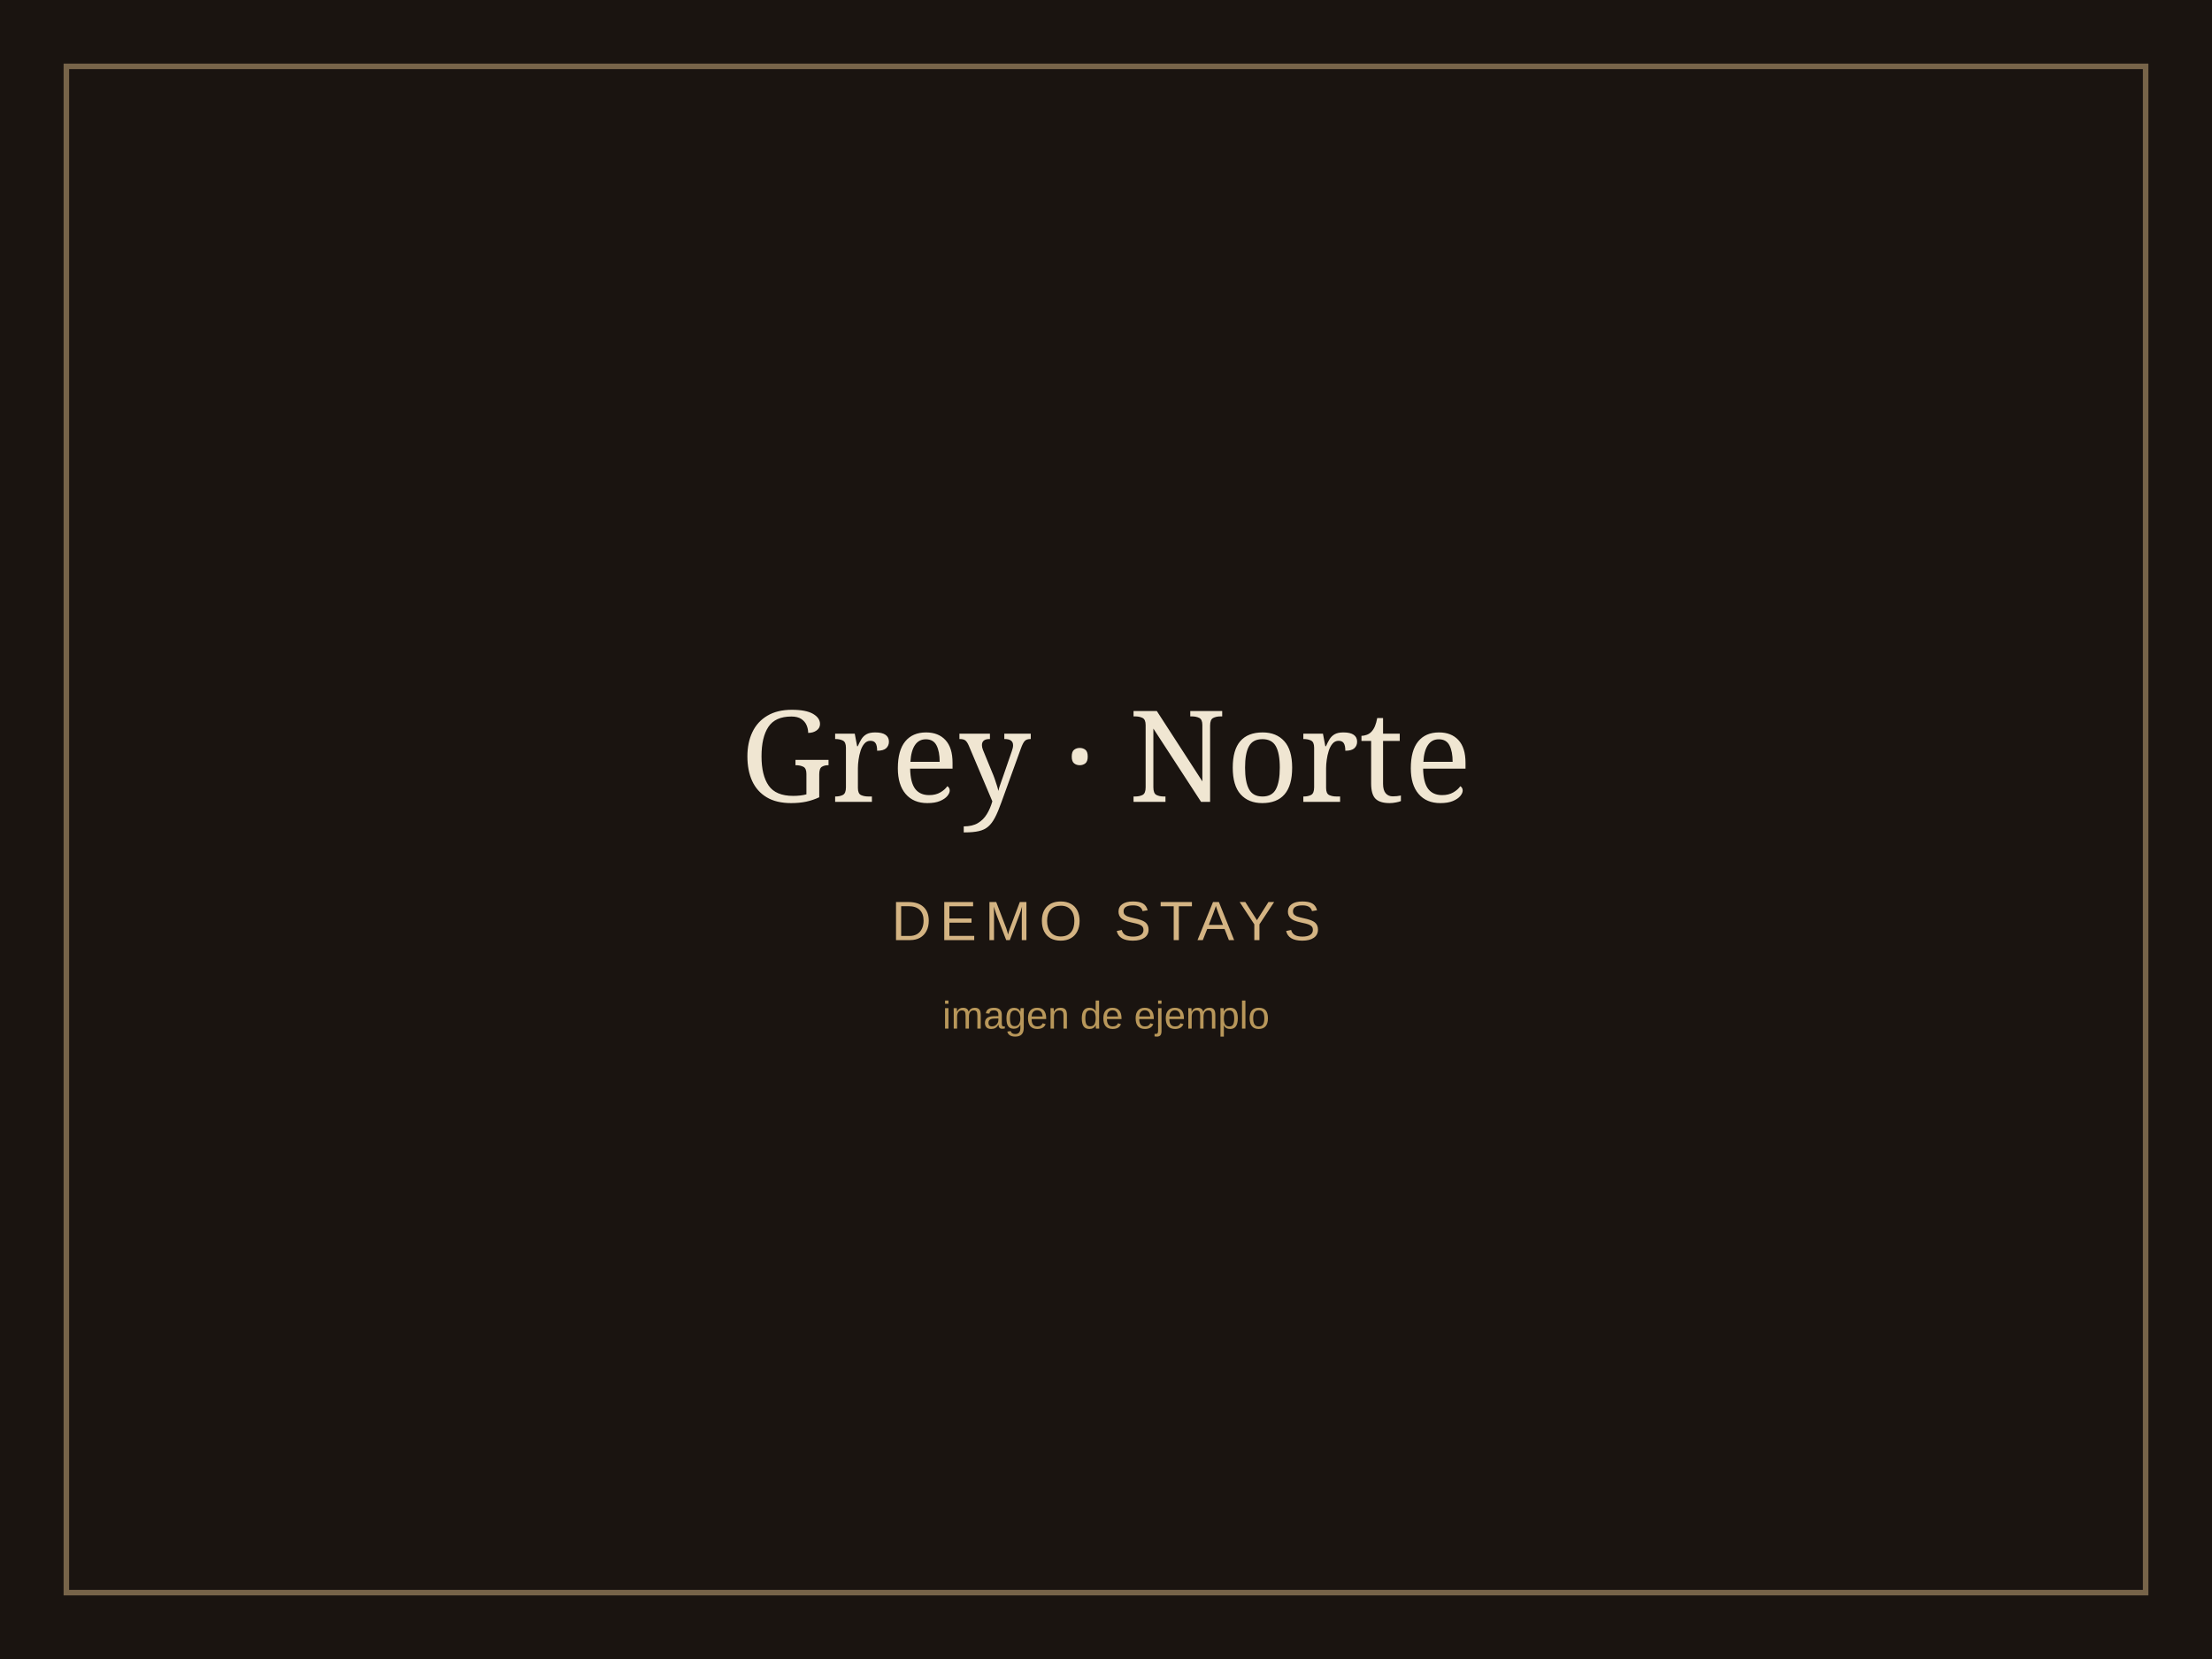
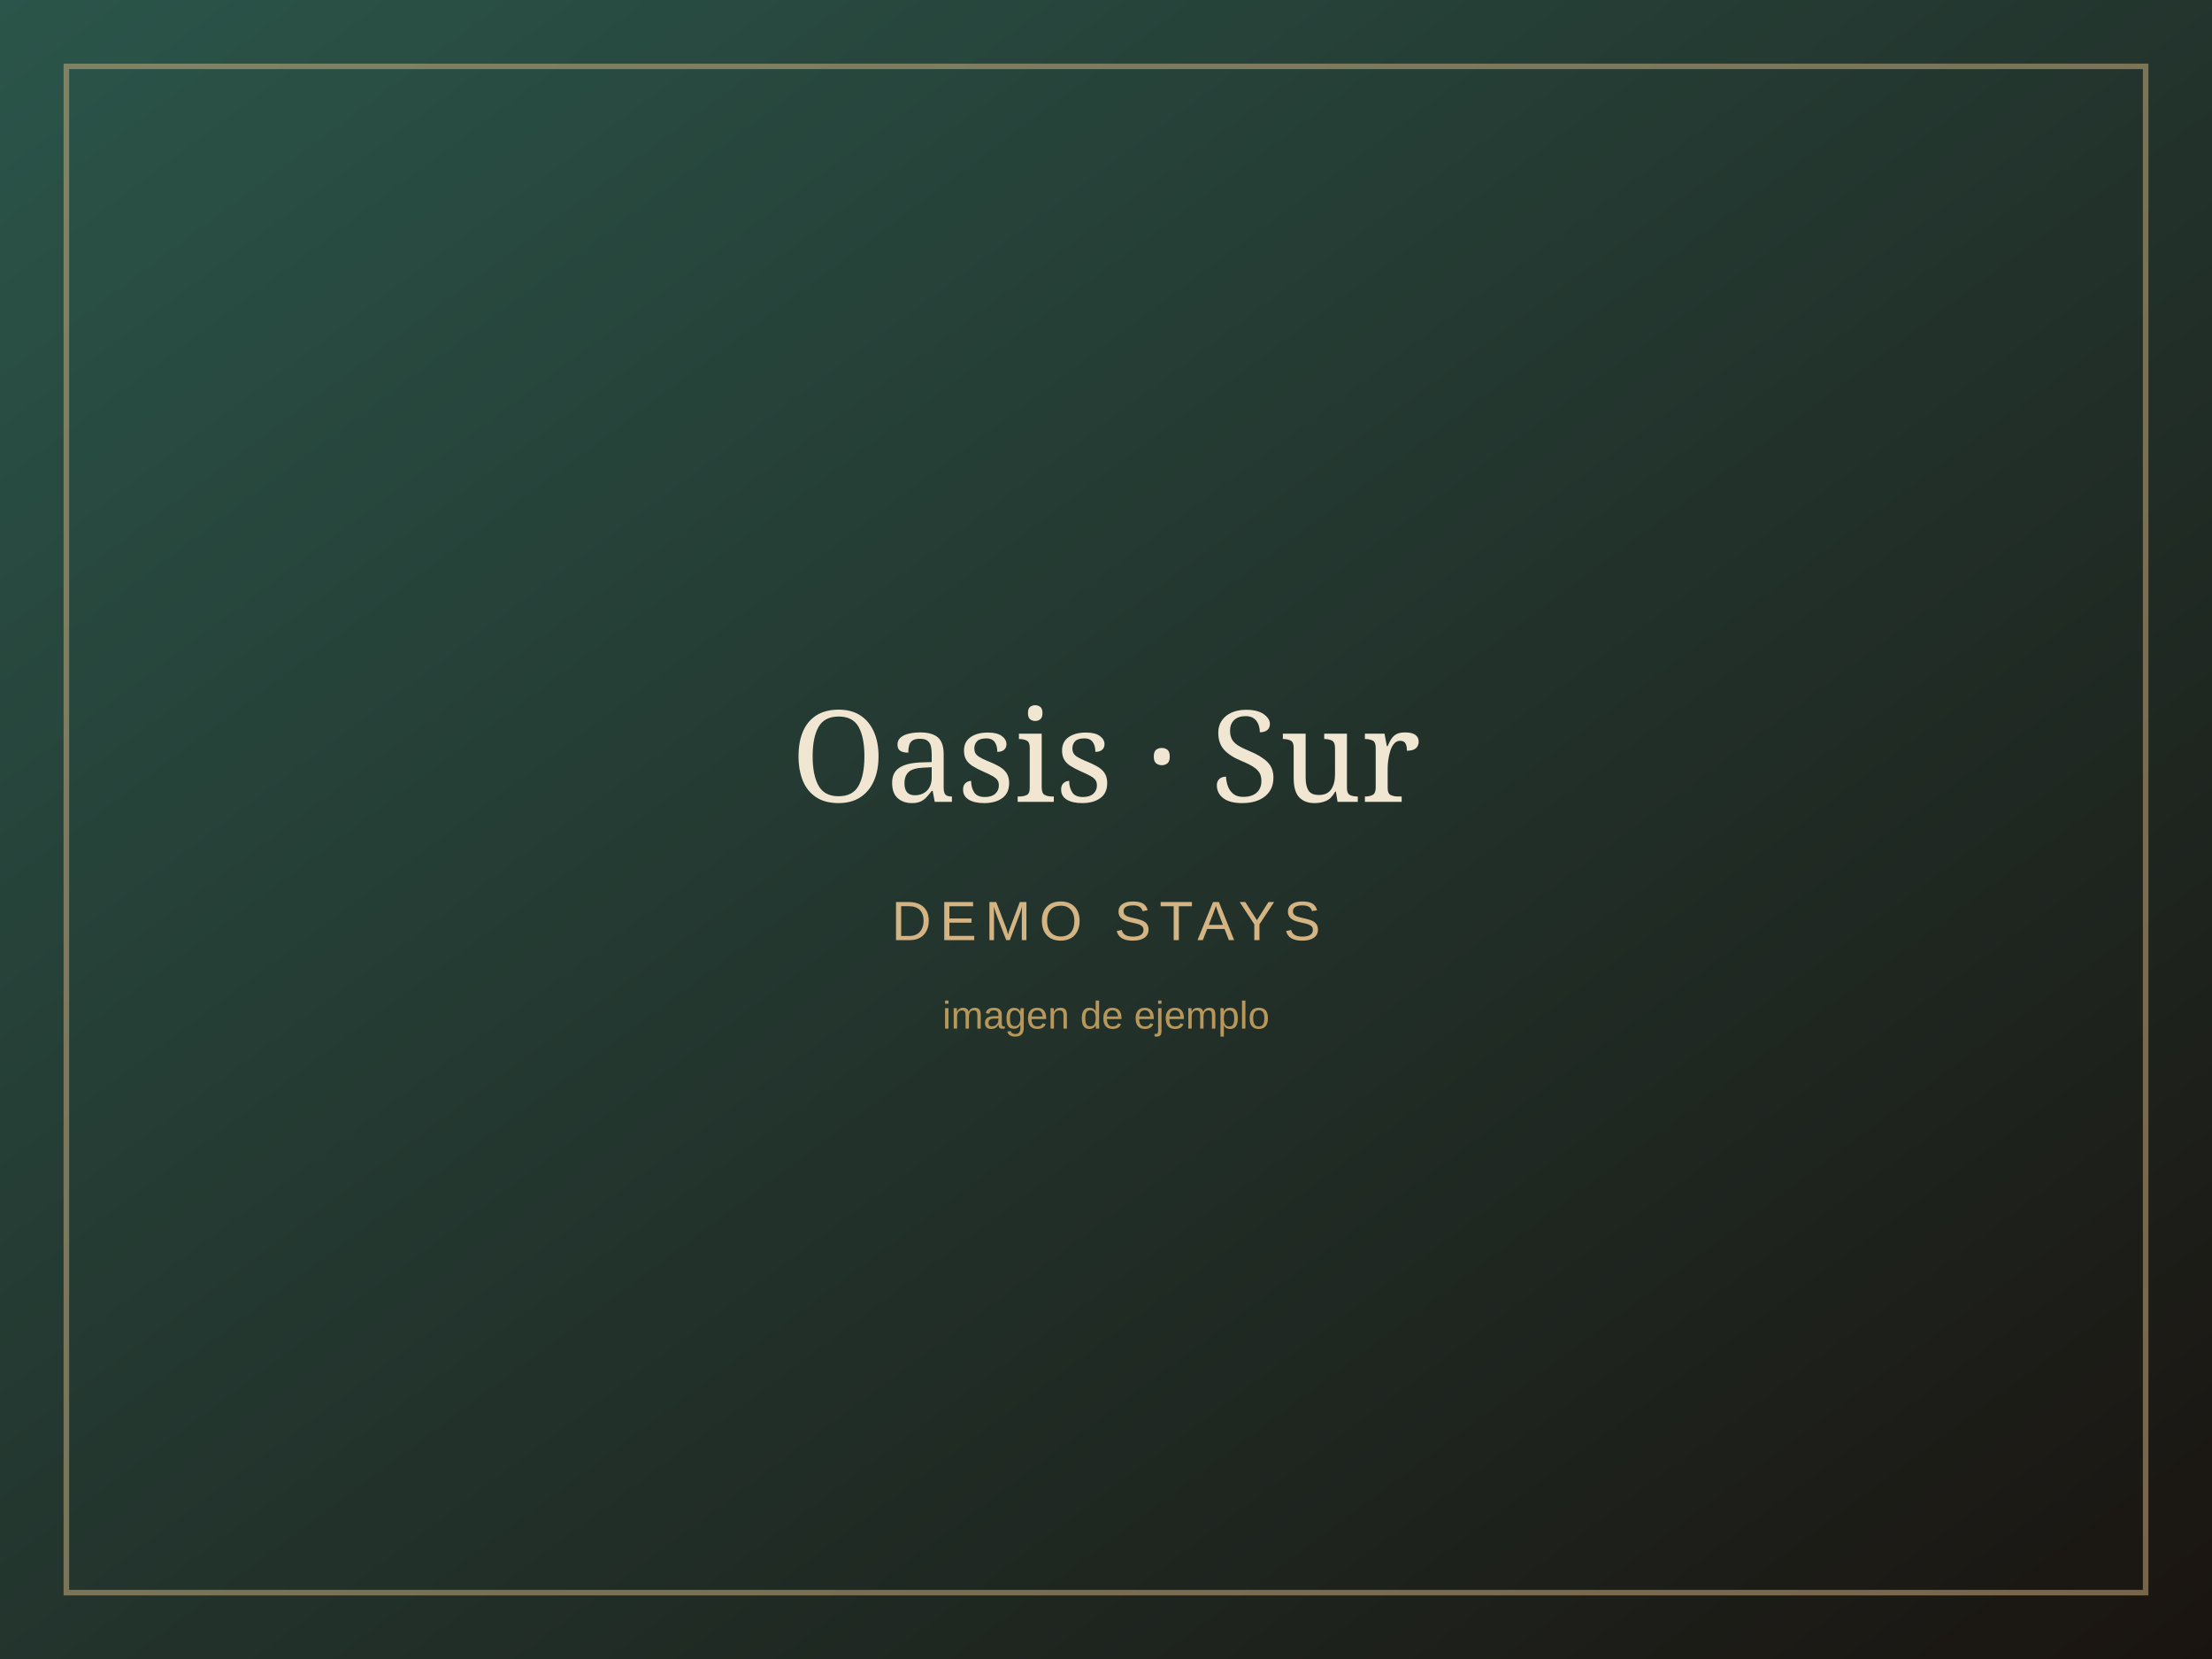
- <svg xmlns="http://www.w3.org/2000/svg" width="800" height="600" viewBox="0 0 800 600" role="img" aria-label="Grey · Norte">
+ <svg xmlns="http://www.w3.org/2000/svg" width="800" height="600" viewBox="0 0 800 600" role="img" aria-label="Oasis · Sur">
  <defs>
    <linearGradient id="g" x1="0" y1="0" x2="1" y2="1">
-       <stop offset="0" stop-color="#1a1410" />
+       <stop offset="0" stop-color="#2b554a" />
      <stop offset="1" stop-color="#1a1410" />
    </linearGradient>
  </defs>
  <rect width="800" height="600" fill="url(#g)" />
  <rect x="24" y="24" width="752" height="552" fill="none" stroke="#d4b483" stroke-opacity="0.5" stroke-width="2" />
-   <text x="400" y="290" font-family="Georgia, serif" font-size="46" fill="#f0e6d2" text-anchor="middle">Grey · Norte</text>
+   <text x="400" y="290" font-family="Georgia, serif" font-size="46" fill="#f0e6d2" text-anchor="middle">Oasis · Sur</text>
  <text x="400" y="340" font-family="Arial, sans-serif" font-size="20" fill="#d4b483" letter-spacing="3" text-anchor="middle">DEMO STAYS</text>
  <text x="400" y="372" font-family="Arial, sans-serif" font-size="14" fill="#b8975a" text-anchor="middle">imagen de ejemplo</text>
</svg>
